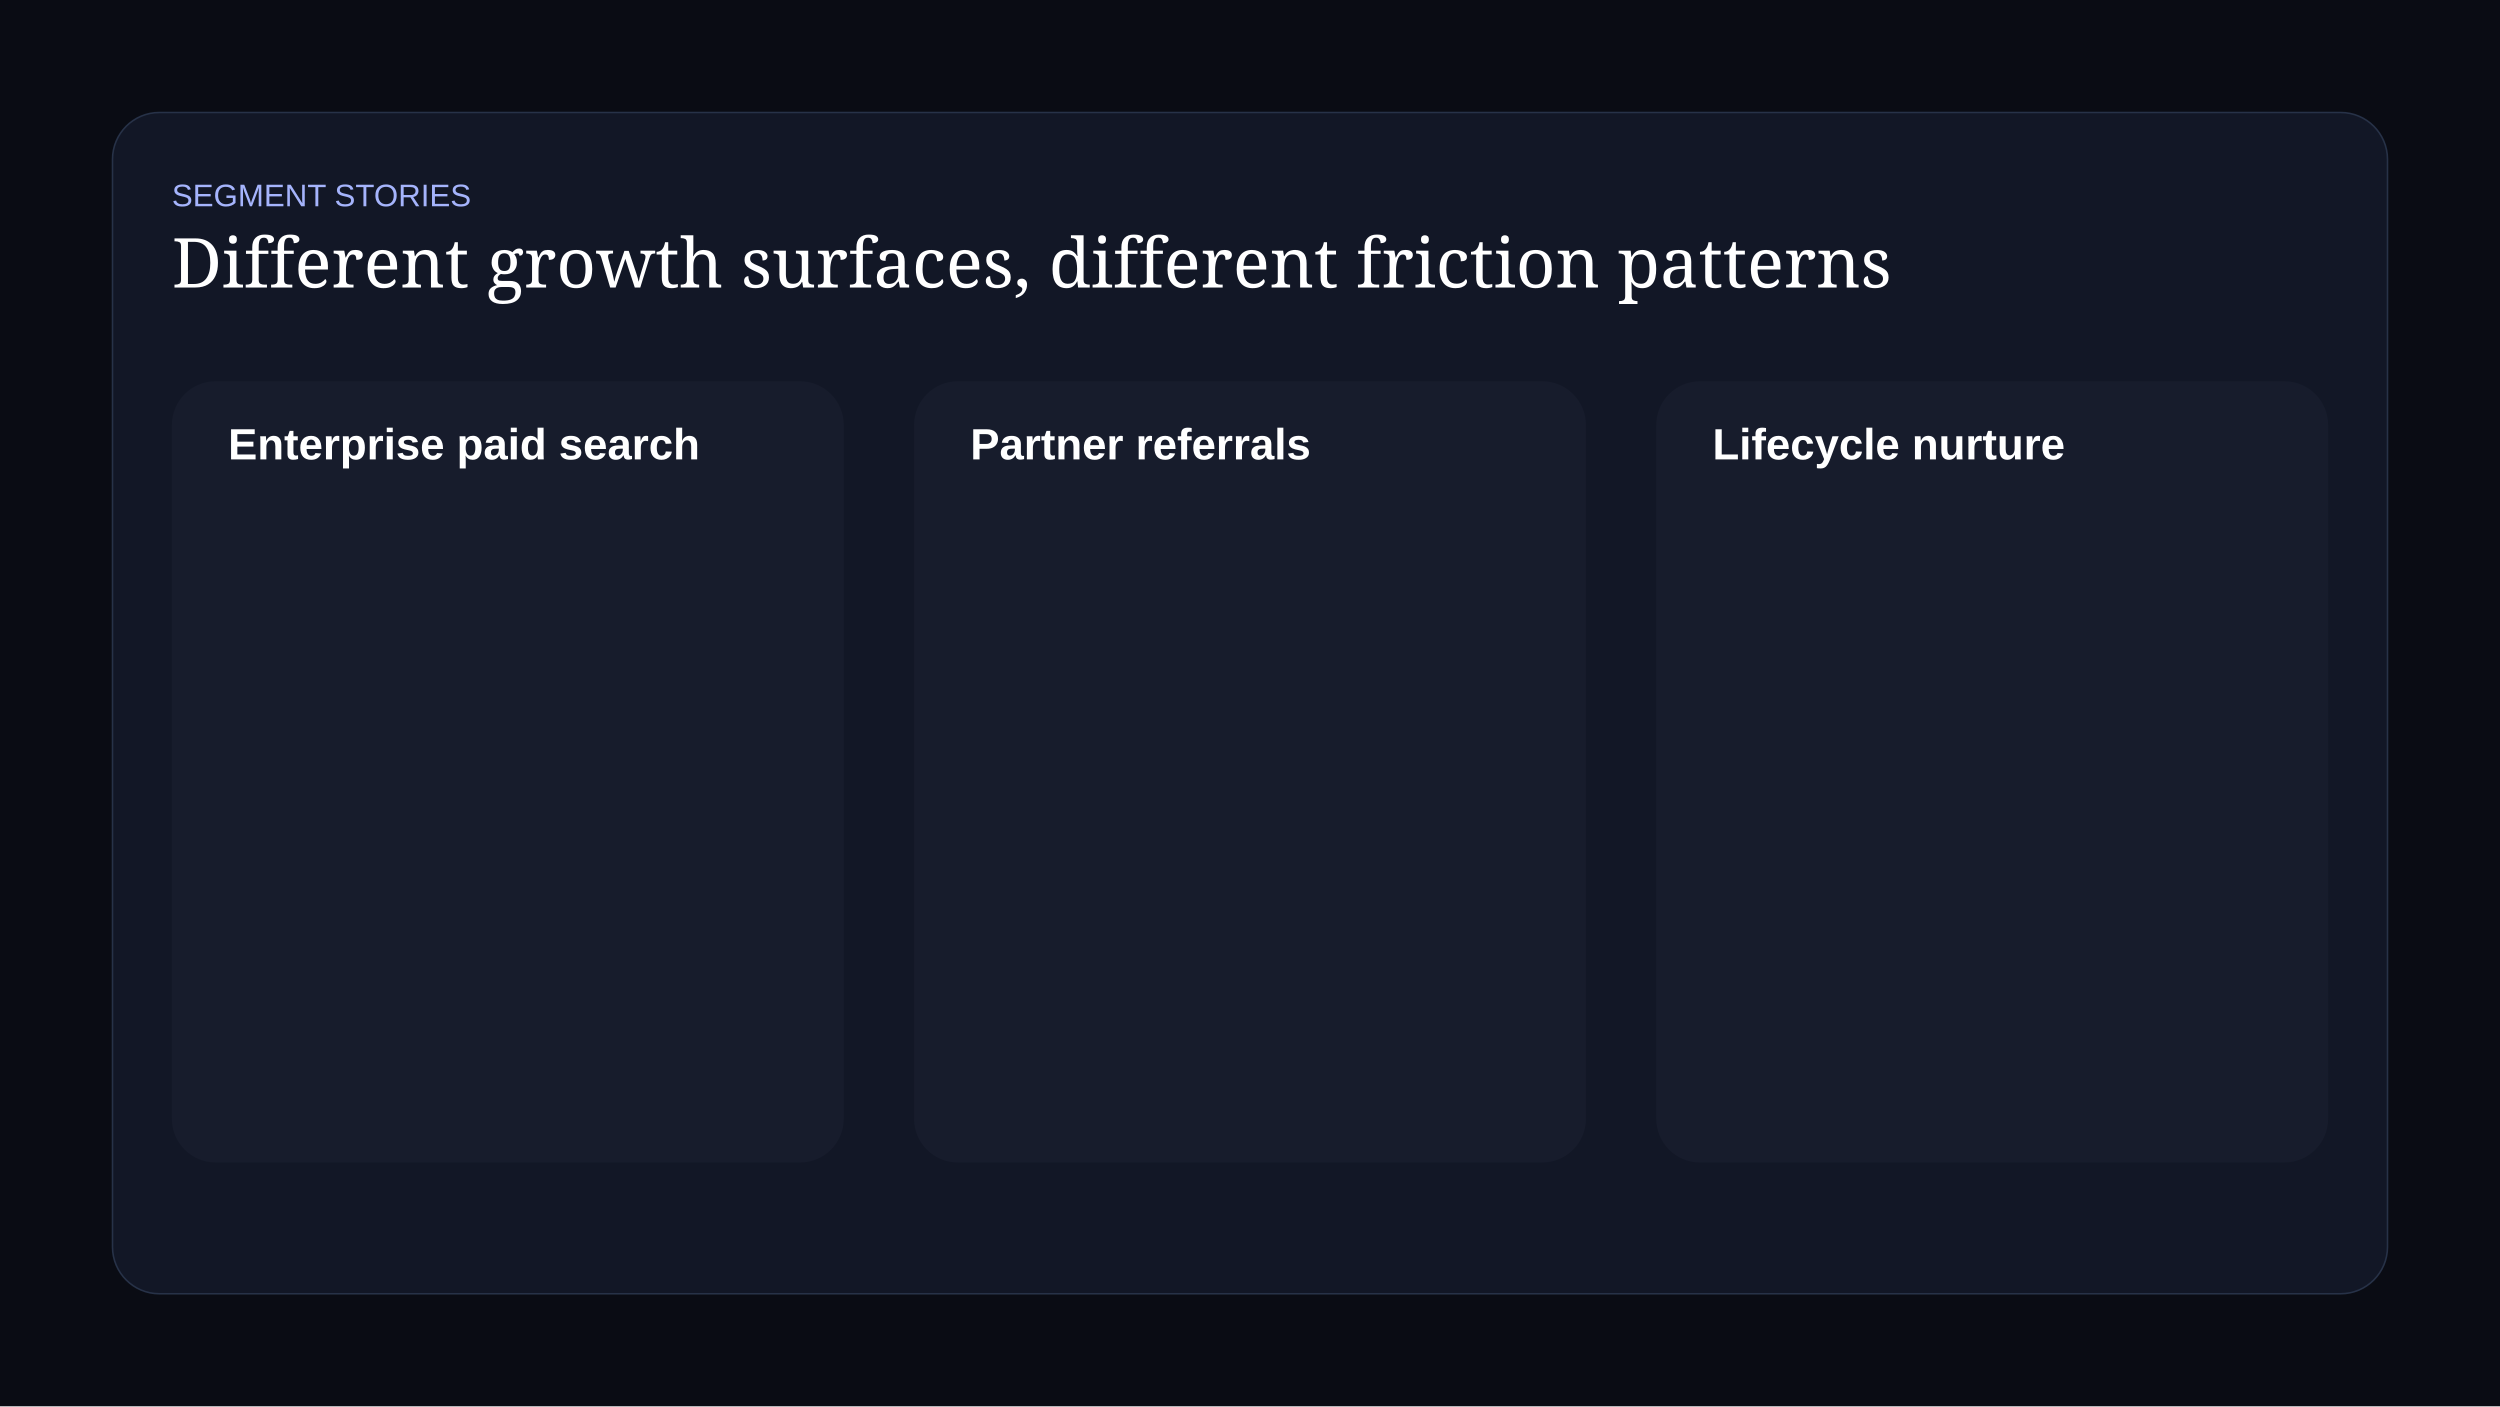
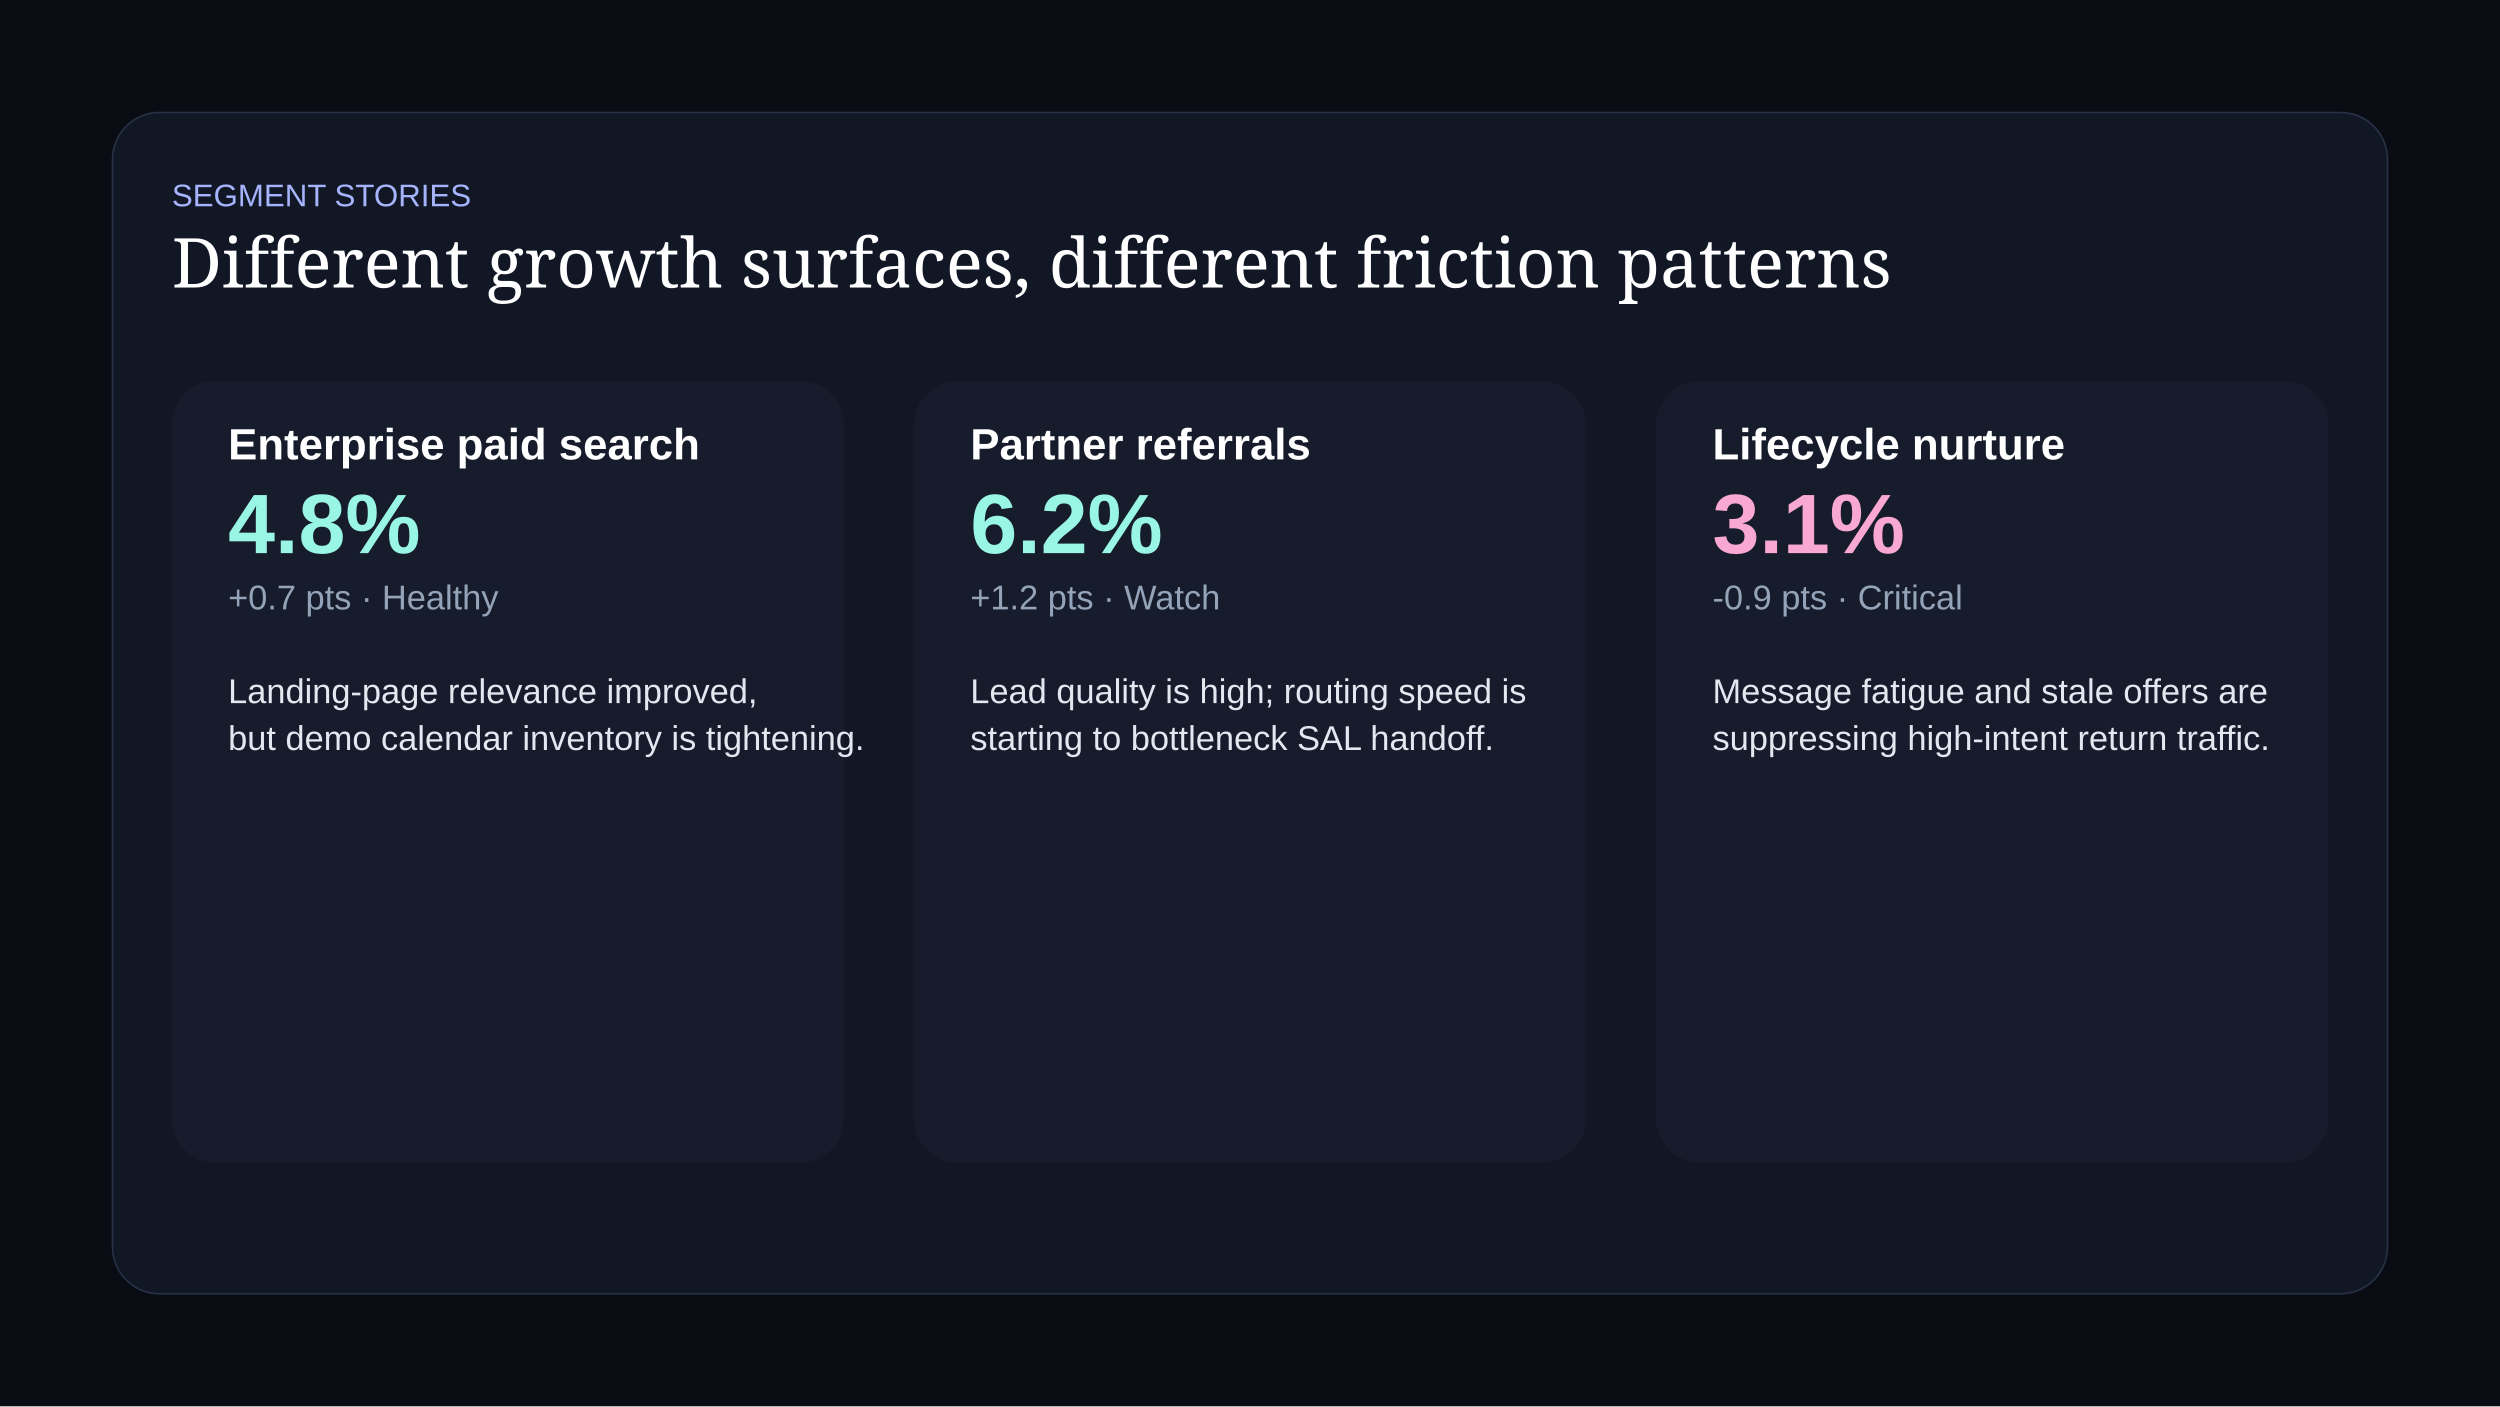
<svg xmlns="http://www.w3.org/2000/svg" width="1600" height="900" viewBox="0 0 1600 900" fill="none">
  <rect width="1600" height="900" fill="#0A0C14" />
  <rect x="72" y="72" width="1456" height="756" rx="30" fill="#121726" stroke="#273248" />
  <text x="110" y="132" fill="#A5B4FC" font-family="Segoe UI, Arial" font-size="20">SEGMENT STORIES</text>
  <text x="110" y="184" fill="#FFFFFF" font-family="Georgia, serif" font-size="44">Different growth surfaces, different friction patterns</text>
-   <rect x="110" y="244" width="430" height="500" rx="28" fill="#171C2C" />
-   <rect x="585" y="244" width="430" height="500" rx="28" fill="#171C2C" />
-   <rect x="1060" y="244" width="430" height="500" rx="28" fill="#171C2C" />
-   <text x="146" y="294" fill="#FFFFFF" font-family="Segoe UI, Arial" font-size="28" font-weight="700">Enterprise paid search</text>
-   <text x="621" y="294" fill="#FFFFFF" font-family="Segoe UI, Arial" font-size="28" font-weight="700">Partner referrals</text>
-   <text x="1096" y="294" fill="#FFFFFF" font-family="Segoe UI, Arial" font-size="28" font-weight="700">Lifecycle nurture</text>
+   <g font-family="Segoe UI, Arial">
+     <rect x="110" y="244" width="430" height="500" rx="28" fill="#171C2C" />
+     <text x="146" y="294" fill="#FFFFFF" font-size="28" font-weight="700">Enterprise paid search</text>
+     <text x="146" y="354" fill="#99F6E4" font-size="54" font-weight="700">4.8%</text>
+     <text x="146" y="390" fill="#94A3B8" font-size="22">+0.7 pts · Healthy</text>
+     <text x="146" y="450" fill="#E2E8F0" font-size="22">Landing-page relevance improved,</text>
+     <text x="146" y="480" fill="#E2E8F0" font-size="22">but demo calendar inventory is tightening.</text>
+     <rect x="585" y="244" width="430" height="500" rx="28" fill="#171C2C" />
+     <text x="621" y="294" fill="#FFFFFF" font-size="28" font-weight="700">Partner referrals</text>
+     <text x="621" y="354" fill="#99F6E4" font-size="54" font-weight="700">6.2%</text>
+     <text x="621" y="390" fill="#94A3B8" font-size="22">+1.2 pts · Watch</text>
+     <text x="621" y="450" fill="#E2E8F0" font-size="22">Lead quality is high; routing speed is</text>
+     <text x="621" y="480" fill="#E2E8F0" font-size="22">starting to bottleneck SAL handoff.</text>
+     <rect x="1060" y="244" width="430" height="500" rx="28" fill="#171C2C" />
+     <text x="1096" y="294" fill="#FFFFFF" font-size="28" font-weight="700">Lifecycle nurture</text>
+     <text x="1096" y="354" fill="#F9A8D4" font-size="54" font-weight="700">3.1%</text>
+     <text x="1096" y="390" fill="#94A3B8" font-size="22">-0.9 pts · Critical</text>
+     <text x="1096" y="450" fill="#E2E8F0" font-size="22">Message fatigue and stale offers are</text>
+     <text x="1096" y="480" fill="#E2E8F0" font-size="22">suppressing high-intent return traffic.</text>
+   </g>
</svg>
